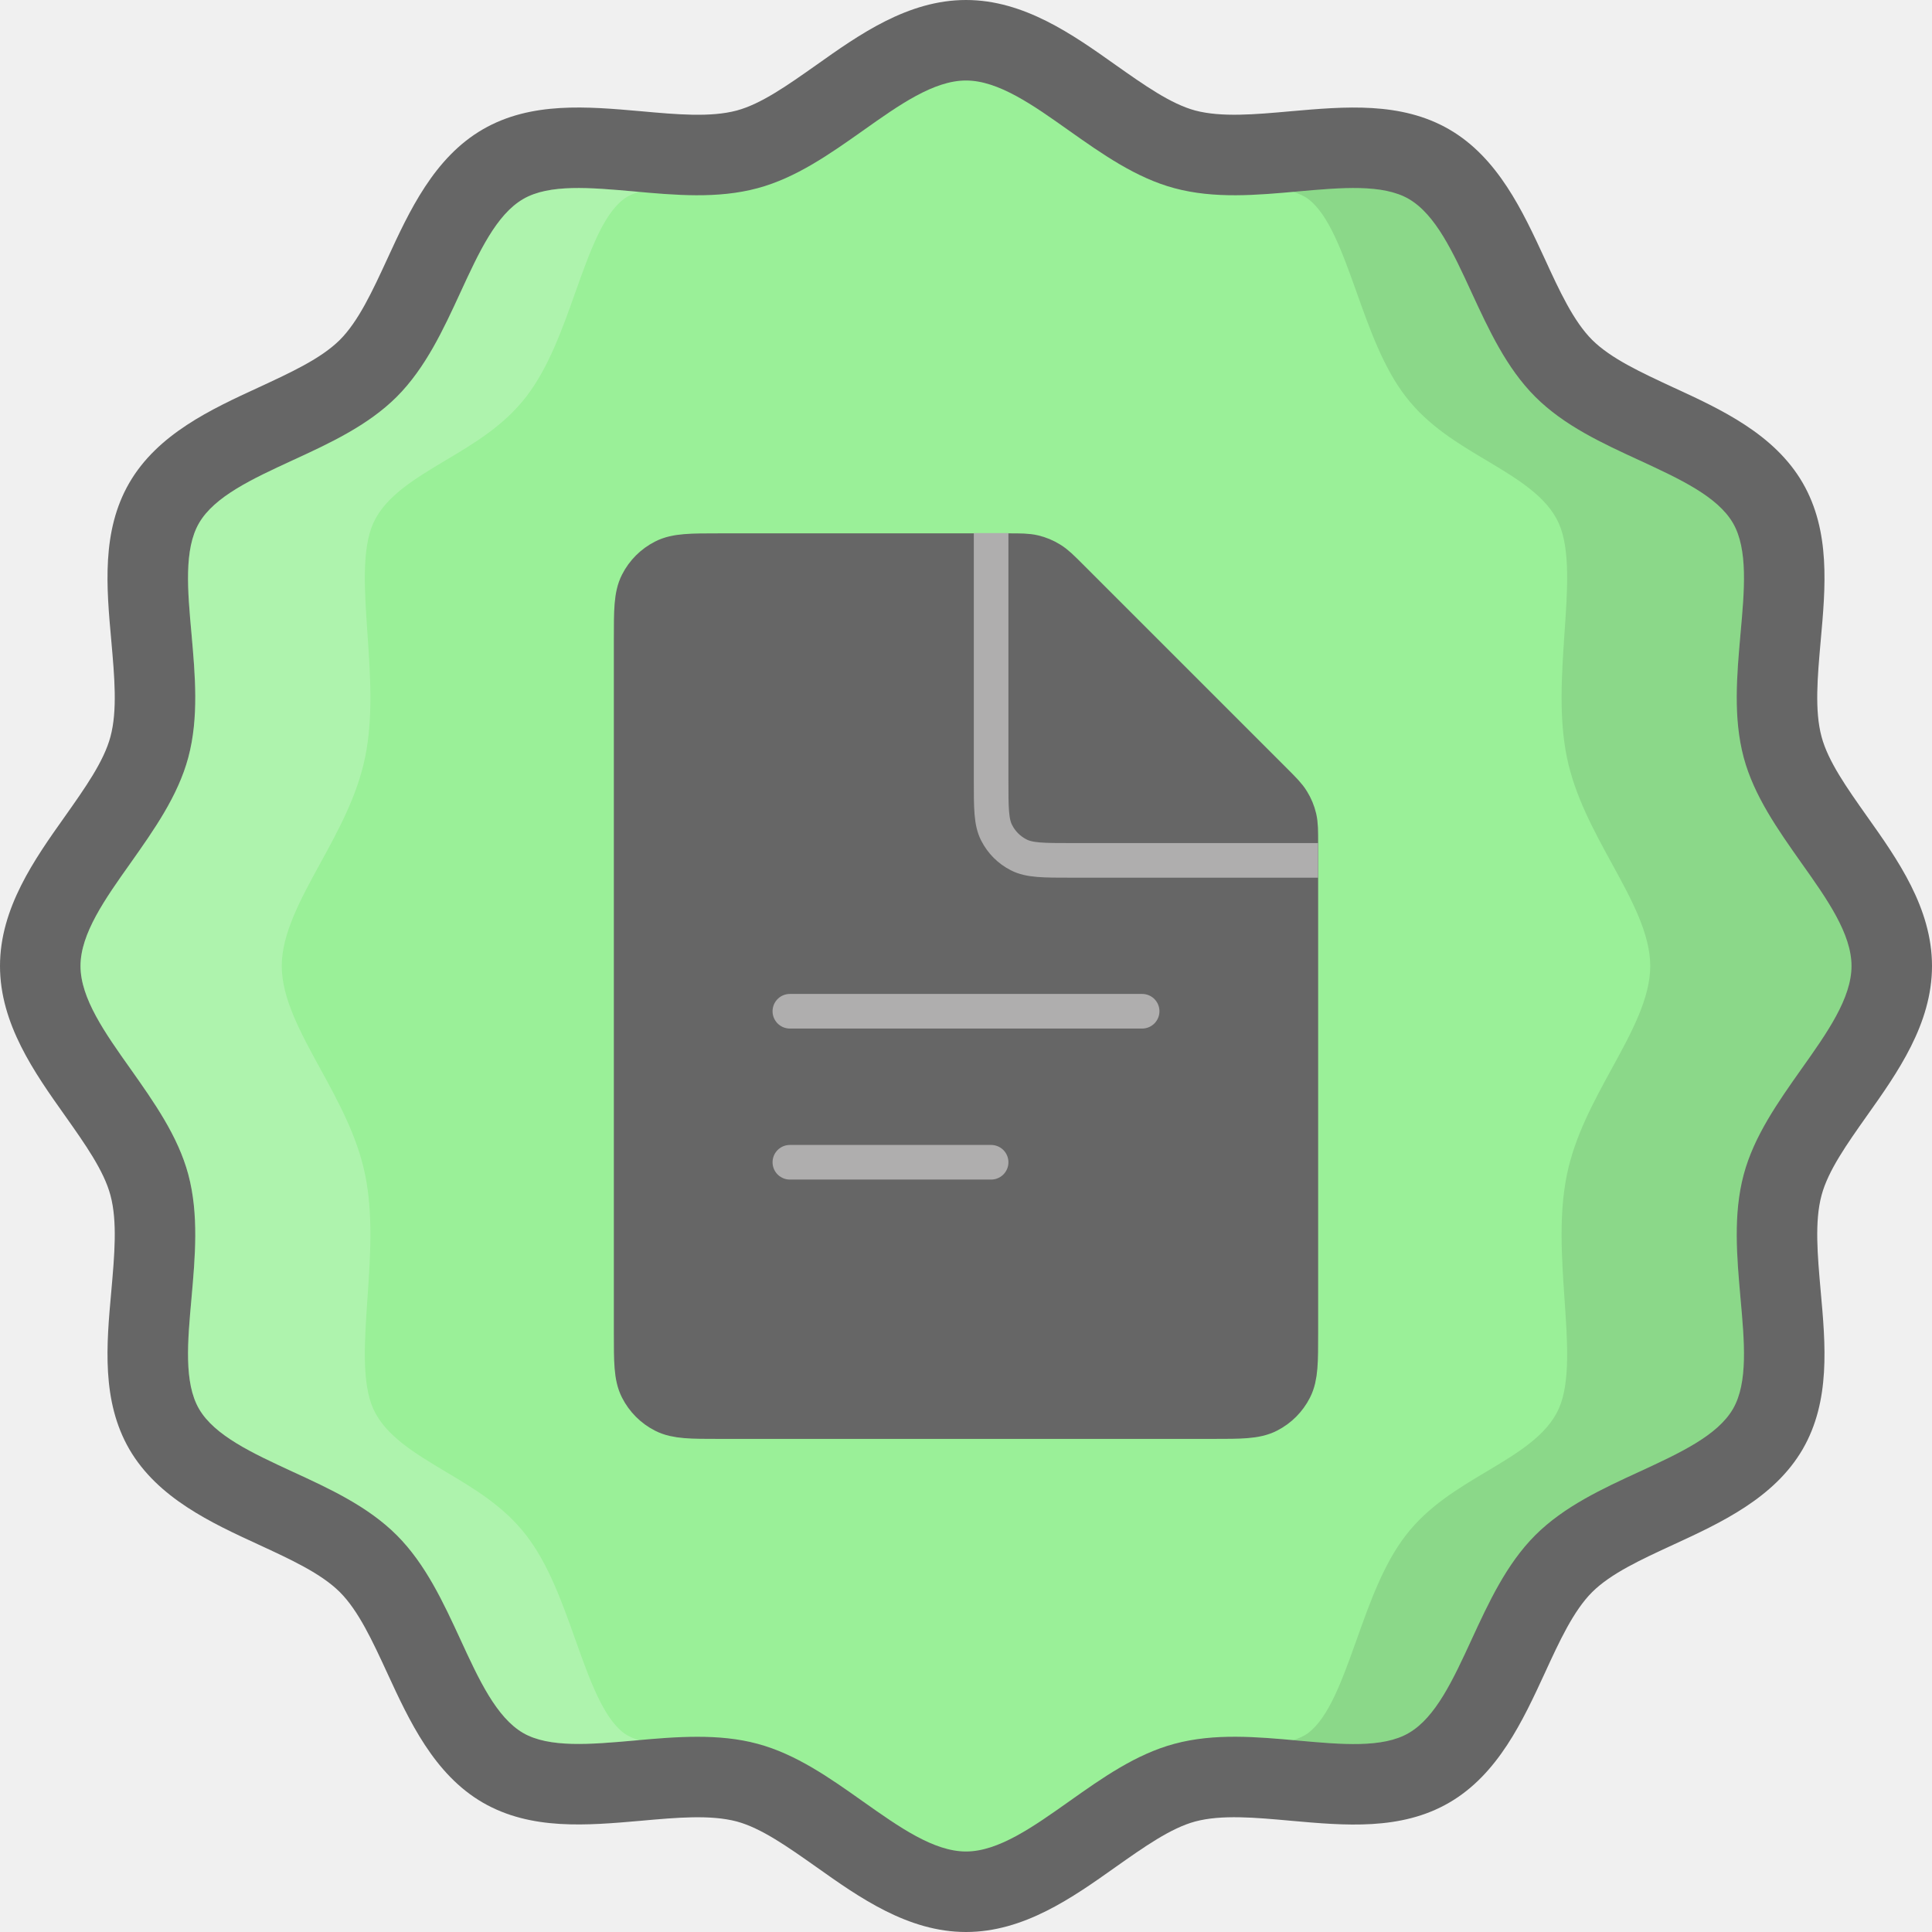
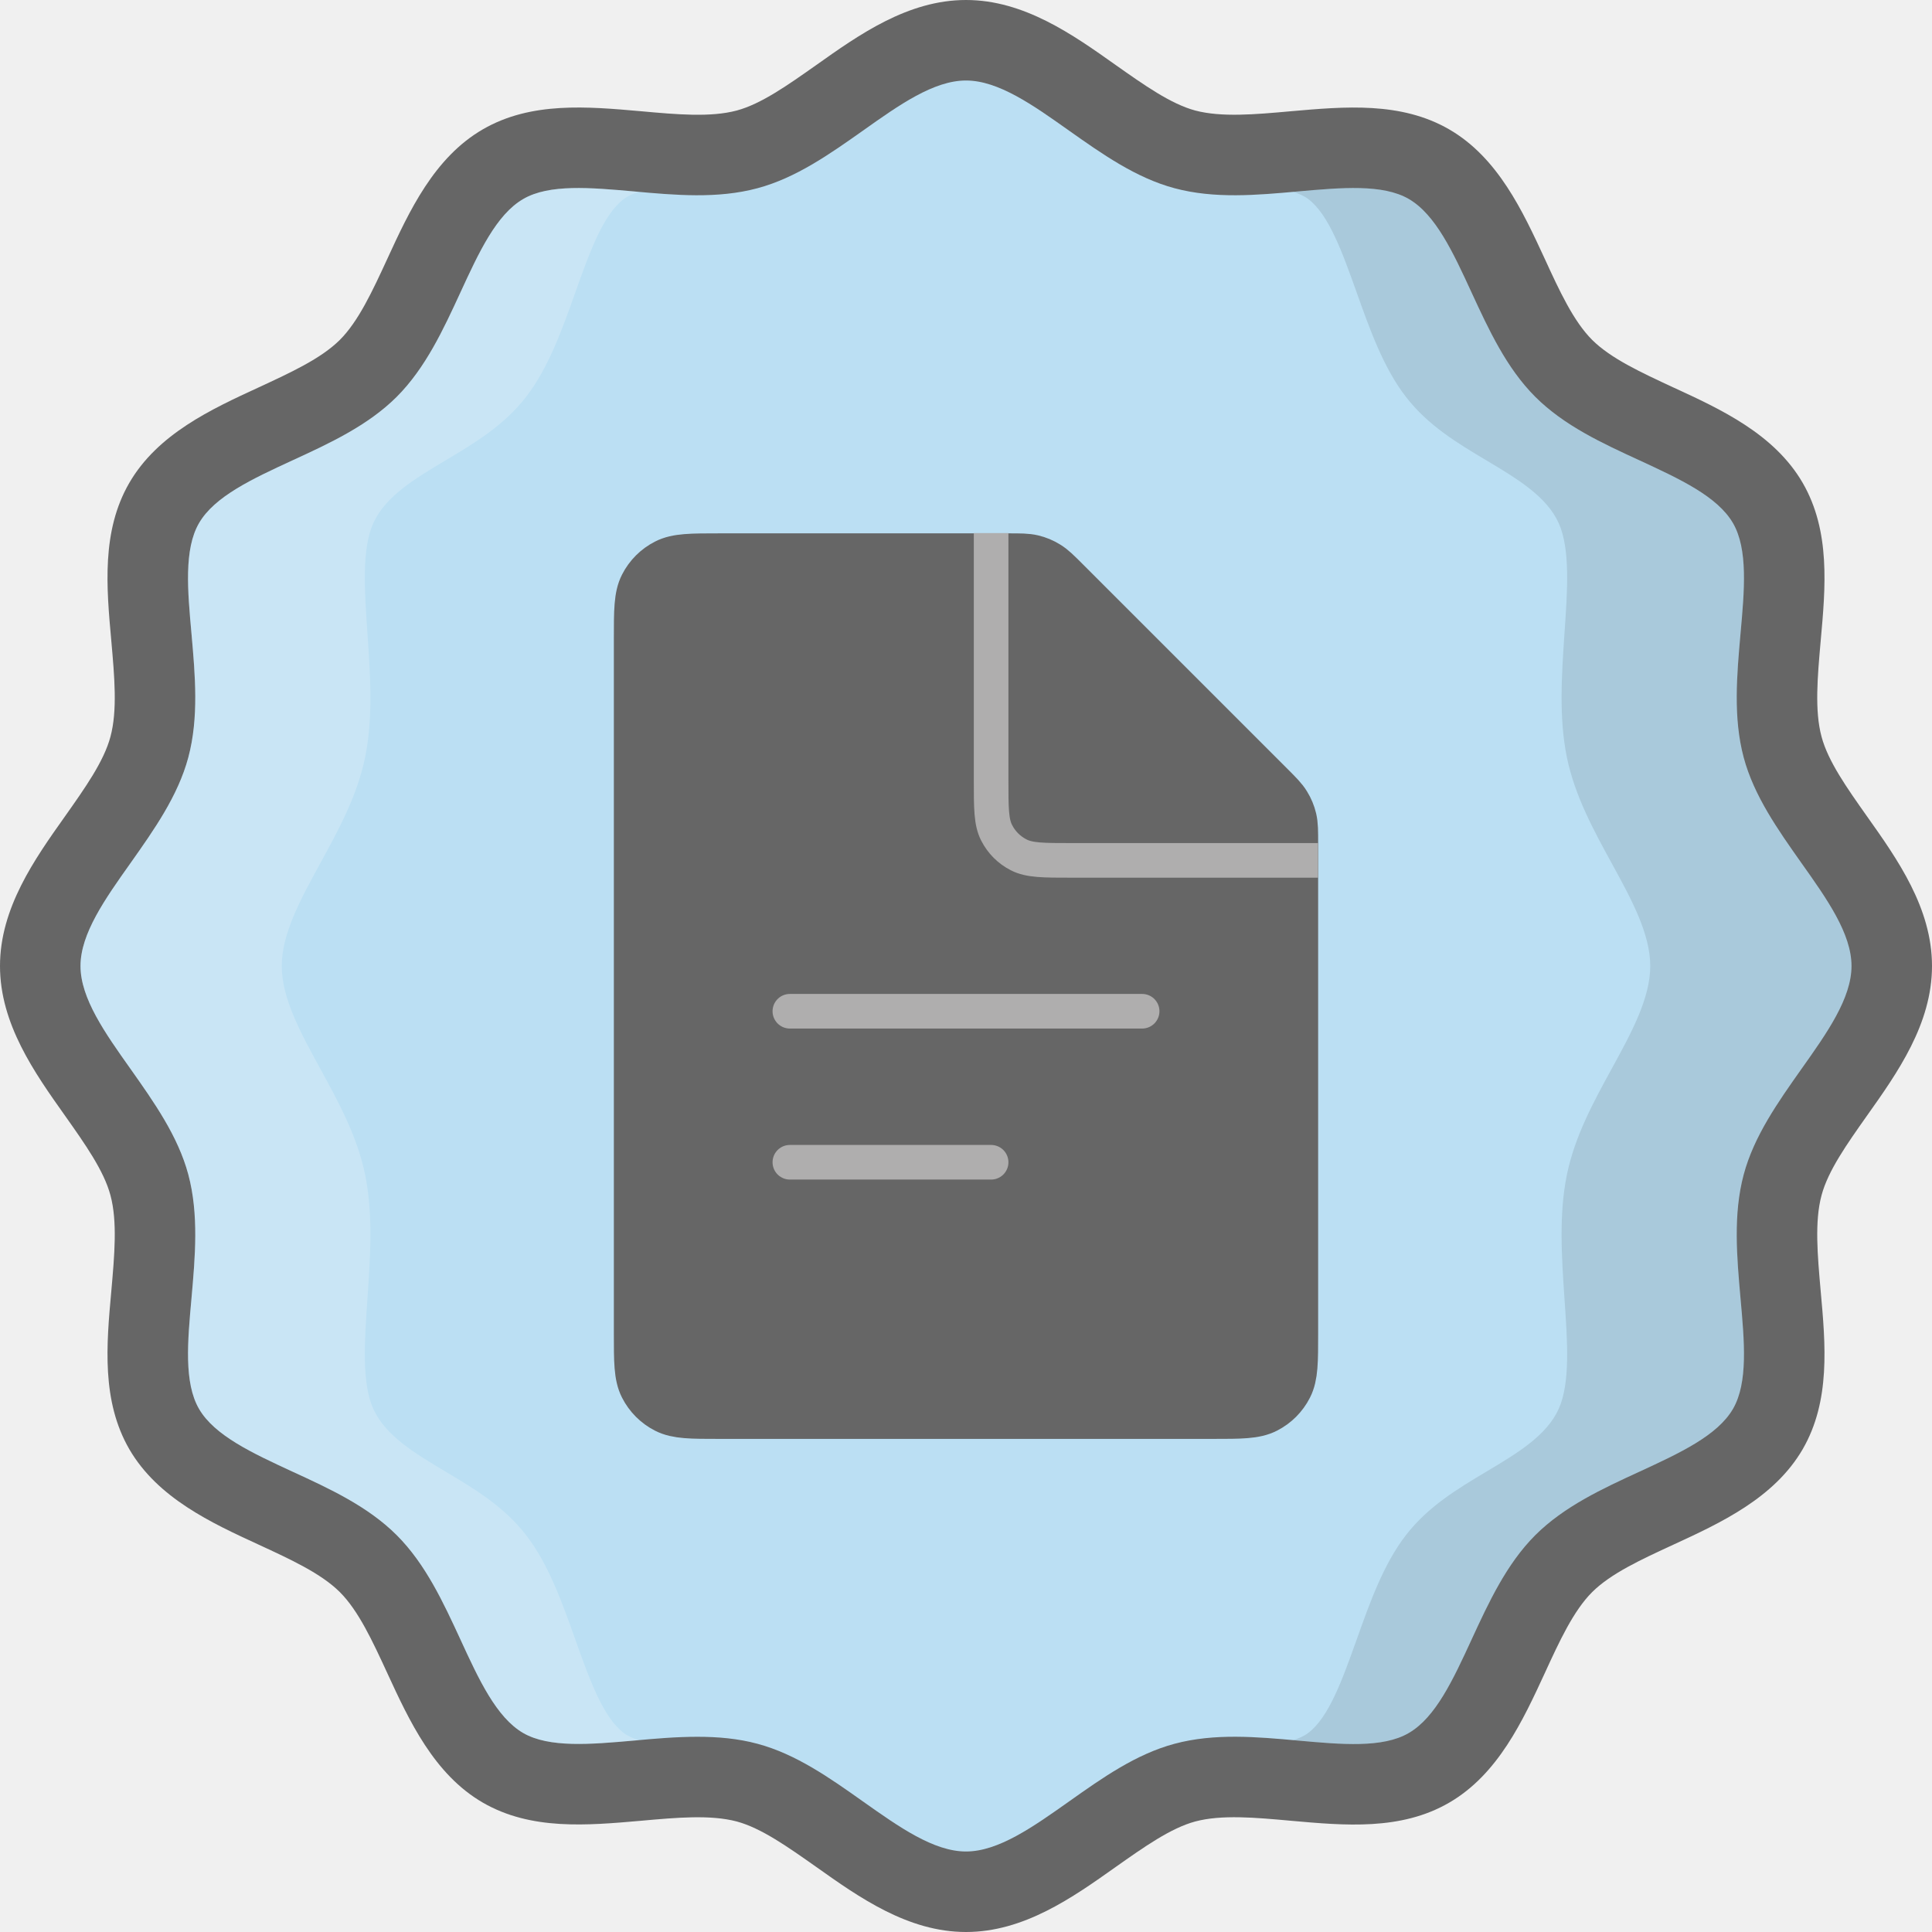
<svg xmlns="http://www.w3.org/2000/svg" width="24" height="24" viewBox="0 0 24 24" fill="none">
  <path d="M23.192 13.86C23.571 13.326 24 12.72 24 12C24 11.28 23.571 10.674 23.192 10.14C22.944 9.789 22.709 9.457 22.628 9.152C22.54 8.826 22.578 8.407 22.617 7.964C22.678 7.292 22.74 6.598 22.394 5.999C22.041 5.39 21.374 5.083 20.785 4.812C20.387 4.627 20.011 4.454 19.778 4.222C19.546 3.99 19.372 3.613 19.189 3.214C18.917 2.626 18.609 1.958 18.002 1.607C17.403 1.261 16.709 1.323 16.035 1.382C15.592 1.422 15.174 1.459 14.848 1.373C14.543 1.291 14.212 1.056 13.86 0.808C13.326 0.429 12.72 0 12 0C11.28 0 10.674 0.429 10.14 0.808C9.788 1.056 9.457 1.291 9.152 1.373C8.825 1.46 8.407 1.422 7.965 1.382C7.294 1.323 6.598 1.26 5.999 1.606C5.391 1.958 5.083 2.625 4.812 3.214C4.628 3.613 4.454 3.99 4.222 4.222C3.989 4.454 3.613 4.627 3.214 4.812C2.626 5.083 1.959 5.39 1.606 5.999C1.26 6.597 1.322 7.292 1.383 7.964C1.422 8.407 1.46 8.826 1.372 9.152C1.291 9.457 1.056 9.789 0.808 10.14C0.429 10.674 0 11.28 0 12C0 12.72 0.429 13.326 0.808 13.86C1.056 14.211 1.291 14.543 1.372 14.848C1.46 15.174 1.422 15.593 1.383 16.036C1.322 16.707 1.26 17.402 1.606 18.002C1.959 18.61 2.626 18.918 3.215 19.189C3.613 19.373 3.989 19.546 4.222 19.778C4.454 20.01 4.628 20.387 4.812 20.786C5.083 21.374 5.391 22.041 5.998 22.393C6.597 22.739 7.291 22.677 7.965 22.618C8.408 22.578 8.826 22.541 9.152 22.627C9.457 22.709 9.788 22.944 10.14 23.192C10.674 23.571 11.28 24 12 24C12.72 24 13.326 23.571 13.86 23.192C14.212 22.944 14.543 22.709 14.848 22.627C15.175 22.54 15.593 22.578 16.035 22.618C16.708 22.678 17.403 22.741 18.001 22.394C18.609 22.042 18.917 21.375 19.189 20.786C19.372 20.387 19.546 20.01 19.778 19.778C20.011 19.546 20.387 19.373 20.786 19.189C21.374 18.918 22.041 18.61 22.394 18.002C22.74 17.403 22.678 16.707 22.617 16.036C22.578 15.593 22.54 15.174 22.628 14.848C22.709 14.543 22.944 14.211 23.192 13.86Z" fill="#666666" />
-   <path d="M22.376 13.282C22.088 13.69 21.789 14.112 21.661 14.59C21.528 15.087 21.576 15.615 21.621 16.125C21.67 16.666 21.716 17.176 21.528 17.501C21.335 17.834 20.865 18.051 20.367 18.281C19.906 18.493 19.43 18.713 19.071 19.071C18.713 19.43 18.493 19.906 18.28 20.368C18.051 20.865 17.834 21.335 17.5 21.528C17.178 21.717 16.666 21.671 16.124 21.622C15.616 21.576 15.087 21.528 14.59 21.662C14.111 21.79 13.69 22.088 13.282 22.377C12.83 22.697 12.401 23 12 23C11.599 23 11.17 22.697 10.718 22.377C10.31 22.088 9.889 21.79 9.41 21.662C9.166 21.596 8.915 21.575 8.663 21.575C8.4 21.575 8.136 21.598 7.875 21.622C7.333 21.67 6.822 21.714 6.499 21.528C6.166 21.334 5.949 20.865 5.72 20.367C5.507 19.906 5.287 19.429 4.929 19.071C4.57 18.712 4.094 18.493 3.633 18.281C3.136 18.051 2.665 17.834 2.472 17.501C2.284 17.176 2.33 16.666 2.379 16.125C2.424 15.615 2.472 15.087 2.339 14.589C2.211 14.112 1.912 13.69 1.624 13.282C1.303 12.83 1 12.401 1 12C1 11.599 1.303 11.17 1.624 10.718C1.912 10.31 2.211 9.888 2.339 9.41C2.472 8.913 2.424 8.385 2.379 7.875C2.33 7.334 2.284 6.824 2.472 6.499C2.665 6.166 3.135 5.949 3.633 5.719C4.094 5.507 4.57 5.287 4.929 4.929C5.287 4.57 5.507 4.094 5.72 3.632C5.949 3.135 6.166 2.665 6.5 2.472C6.823 2.284 7.333 2.33 7.876 2.378C8.385 2.424 8.913 2.472 9.41 2.338C9.889 2.21 10.31 1.912 10.718 1.624C11.17 1.303 11.599 1 12 1C12.401 1 12.83 1.303 13.282 1.624C13.69 1.912 14.111 2.21 14.59 2.338C15.088 2.472 15.614 2.424 16.125 2.378C16.666 2.33 17.177 2.284 17.501 2.472C17.834 2.666 18.051 3.135 18.28 3.633C18.493 4.094 18.713 4.571 19.071 4.929C19.43 5.288 19.906 5.507 20.367 5.719C20.864 5.949 21.335 6.166 21.528 6.499C21.716 6.824 21.67 7.334 21.621 7.875C21.576 8.385 21.528 8.913 21.661 9.411C21.789 9.888 22.088 10.31 22.376 10.718C22.697 11.17 23 11.599 23 12C23 12.401 22.697 12.83 22.376 13.282Z" fill="#9AF098" />
+   <path d="M22.376 13.282C22.088 13.69 21.789 14.112 21.661 14.59C21.528 15.087 21.576 15.615 21.621 16.125C21.67 16.666 21.716 17.176 21.528 17.501C21.335 17.834 20.865 18.051 20.367 18.281C19.906 18.493 19.43 18.713 19.071 19.071C18.713 19.43 18.493 19.906 18.28 20.368C18.051 20.865 17.834 21.335 17.5 21.528C17.178 21.717 16.666 21.671 16.124 21.622C15.616 21.576 15.087 21.528 14.59 21.662C14.111 21.79 13.69 22.088 13.282 22.377C12.83 22.697 12.401 23 12 23C11.599 23 11.17 22.697 10.718 22.377C10.31 22.088 9.889 21.79 9.41 21.662C9.166 21.596 8.915 21.575 8.663 21.575C8.4 21.575 8.136 21.598 7.875 21.622C7.333 21.67 6.822 21.714 6.499 21.528C6.166 21.334 5.949 20.865 5.72 20.367C5.507 19.906 5.287 19.429 4.929 19.071C4.57 18.712 4.094 18.493 3.633 18.281C3.136 18.051 2.665 17.834 2.472 17.501C2.284 17.176 2.33 16.666 2.379 16.125C2.424 15.615 2.472 15.087 2.339 14.589C2.211 14.112 1.912 13.69 1.624 13.282C1.303 12.83 1 12.401 1 12C1 11.599 1.303 11.17 1.624 10.718C1.912 10.31 2.211 9.888 2.339 9.41C2.472 8.913 2.424 8.385 2.379 7.875C2.33 7.334 2.284 6.824 2.472 6.499C2.665 6.166 3.135 5.949 3.633 5.719C4.094 5.507 4.57 5.287 4.929 4.929C5.287 4.57 5.507 4.094 5.72 3.632C5.949 3.135 6.166 2.665 6.5 2.472C6.823 2.284 7.333 2.33 7.876 2.378C8.385 2.424 8.913 2.472 9.41 2.338C9.889 2.21 10.31 1.912 10.718 1.624C11.17 1.303 11.599 1 12 1C12.401 1 12.83 1.303 13.282 1.624C13.69 1.912 14.111 2.21 14.59 2.338C15.088 2.472 15.614 2.424 16.125 2.378C16.666 2.33 17.177 2.284 17.501 2.472C17.834 2.666 18.051 3.135 18.28 3.633C18.493 4.094 18.713 4.571 19.071 4.929C19.43 5.288 19.906 5.507 20.367 5.719C20.864 5.949 21.335 6.166 21.528 6.499C21.716 6.824 21.67 7.334 21.621 7.875C21.576 8.385 21.528 8.913 21.661 9.411C21.789 9.888 22.088 10.31 22.376 10.718C22.697 11.17 23 11.599 23 12C23 12.401 22.697 12.83 22.376 13.282Z" fill="#BBDFF3" />
  <path opacity="0.2" d="M7.749 21.528C7.492 21.334 7.324 20.865 7.147 20.367C6.983 19.906 6.813 19.429 6.536 19.071C6.259 18.712 5.891 18.493 5.534 18.281C5.15 18.051 4.787 17.834 4.637 17.501C4.492 17.176 4.528 16.666 4.565 16.125C4.6 15.615 4.637 15.087 4.535 14.589C4.436 14.112 4.205 13.69 3.982 13.282C3.734 12.83 3.5 12.401 3.5 12C3.5 11.599 3.734 11.17 3.982 10.718C4.205 10.31 4.436 9.888 4.535 9.41C4.637 8.913 4.6 8.385 4.565 7.875C4.528 7.334 4.492 6.824 4.637 6.499C4.787 6.166 5.15 5.949 5.534 5.719C5.891 5.507 6.259 5.287 6.536 4.929C6.813 4.57 6.983 4.094 7.147 3.632C7.324 3.135 7.492 2.665 7.75 2.472C7.805 2.43 7.869 2.405 7.936 2.383C7.916 2.382 7.896 2.38 7.876 2.378C7.333 2.33 6.823 2.284 6.5 2.472C6.166 2.665 5.949 3.135 5.72 3.632C5.507 4.094 5.287 4.57 4.929 4.929C4.57 5.287 4.094 5.507 3.633 5.719C3.135 5.949 2.665 6.166 2.472 6.499C2.284 6.824 2.33 7.334 2.379 7.875C2.424 8.385 2.472 8.913 2.339 9.41C2.211 9.888 1.912 10.31 1.624 10.718C1.303 11.17 1 11.599 1 12C1 12.401 1.303 12.83 1.624 13.282C1.912 13.69 2.211 14.112 2.339 14.589C2.472 15.087 2.424 15.615 2.379 16.125C2.33 16.666 2.284 17.176 2.472 17.501C2.665 17.834 3.136 18.051 3.633 18.281C4.094 18.493 4.57 18.712 4.929 19.071C5.287 19.429 5.507 19.906 5.72 20.367C5.949 20.865 6.166 21.334 6.499 21.528C6.822 21.714 7.333 21.67 7.875 21.622C7.897 21.62 7.919 21.62 7.94 21.618C7.871 21.597 7.805 21.57 7.749 21.528Z" fill="white" />
  <path opacity="0.1" d="M22.376 13.282C22.697 12.83 23 12.401 23 12C23 11.599 22.697 11.17 22.376 10.718C22.088 10.31 21.789 9.888 21.661 9.411C21.528 8.913 21.576 8.385 21.621 7.875C21.67 7.334 21.716 6.824 21.528 6.499C21.335 6.166 20.864 5.949 20.367 5.719C19.906 5.507 19.43 5.288 19.071 4.929C18.713 4.571 18.493 4.094 18.28 3.633C18.051 3.135 17.834 2.666 17.501 2.472C17.177 2.284 16.666 2.33 16.125 2.378C16.105 2.38 16.084 2.382 16.064 2.383C16.131 2.405 16.196 2.431 16.251 2.472C16.508 2.666 16.675 3.135 16.853 3.633C17.017 4.094 17.187 4.571 17.464 4.929C17.741 5.288 18.109 5.507 18.465 5.719C18.849 5.949 19.213 6.166 19.363 6.499C19.508 6.824 19.472 7.334 19.434 7.875C19.4 8.385 19.363 8.913 19.465 9.411C19.564 9.888 19.795 10.31 20.018 10.718C20.266 11.17 20.5 11.599 20.5 12C20.5 12.401 20.266 12.83 20.018 13.282C19.795 13.69 19.564 14.112 19.465 14.59C19.363 15.087 19.4 15.615 19.434 16.125C19.472 16.666 19.508 17.176 19.363 17.501C19.213 17.834 18.85 18.051 18.465 18.281C18.109 18.493 17.741 18.713 17.464 19.071C17.187 19.43 17.017 19.906 16.853 20.368C16.675 20.865 16.508 21.335 16.25 21.528C16.195 21.57 16.131 21.595 16.064 21.617C16.084 21.618 16.104 21.62 16.124 21.622C16.666 21.671 17.178 21.717 17.5 21.528C17.834 21.335 18.051 20.865 18.28 20.368C18.493 19.906 18.713 19.43 19.071 19.071C19.43 18.713 19.906 18.493 20.367 18.281C20.865 18.051 21.335 17.834 21.528 17.501C21.716 17.176 21.67 16.666 21.621 16.125C21.576 15.615 21.528 15.087 21.661 14.59C21.789 14.112 22.088 13.69 22.376 13.282Z" fill="#010101" />
  <path d="M7.938 7.938C7.938 7.587 7.938 7.412 8.006 7.279C8.066 7.161 8.161 7.066 8.279 7.006C8.412 6.938 8.587 6.938 8.938 6.938H12.523C12.676 6.938 12.753 6.938 12.825 6.955C12.888 6.97 12.949 6.995 13.005 7.03C13.068 7.068 13.122 7.122 13.23 7.23L15.77 9.77C15.878 9.878 15.932 9.932 15.97 9.995C16.005 10.051 16.03 10.112 16.045 10.175C16.062 10.247 16.062 10.324 16.062 10.477V16.562C16.062 16.913 16.062 17.088 15.994 17.221C15.934 17.339 15.839 17.434 15.721 17.494C15.588 17.562 15.412 17.562 15.062 17.562H8.938C8.587 17.562 8.412 17.562 8.279 17.494C8.161 17.434 8.066 17.339 8.006 17.221C7.938 17.088 7.938 16.913 7.938 16.562V7.938Z" fill="#666666" stroke="#666666" stroke-width="0.625" />
  <path d="M9.812 12.562L14.188 12.562" stroke="#AFAEAE" stroke-width="0.43" stroke-linecap="round" />
  <path d="M9.812 14.438L12.312 14.438" stroke="#AFAEAE" stroke-width="0.43" stroke-linecap="round" />
  <path d="M12.312 6.622V8.812V9.687C12.312 10.037 12.312 10.213 12.381 10.346C12.441 10.464 12.536 10.559 12.654 10.619C12.787 10.688 12.963 10.688 13.312 10.688H16.373" stroke="#AFAEAE" stroke-width="0.43" />
</svg>
